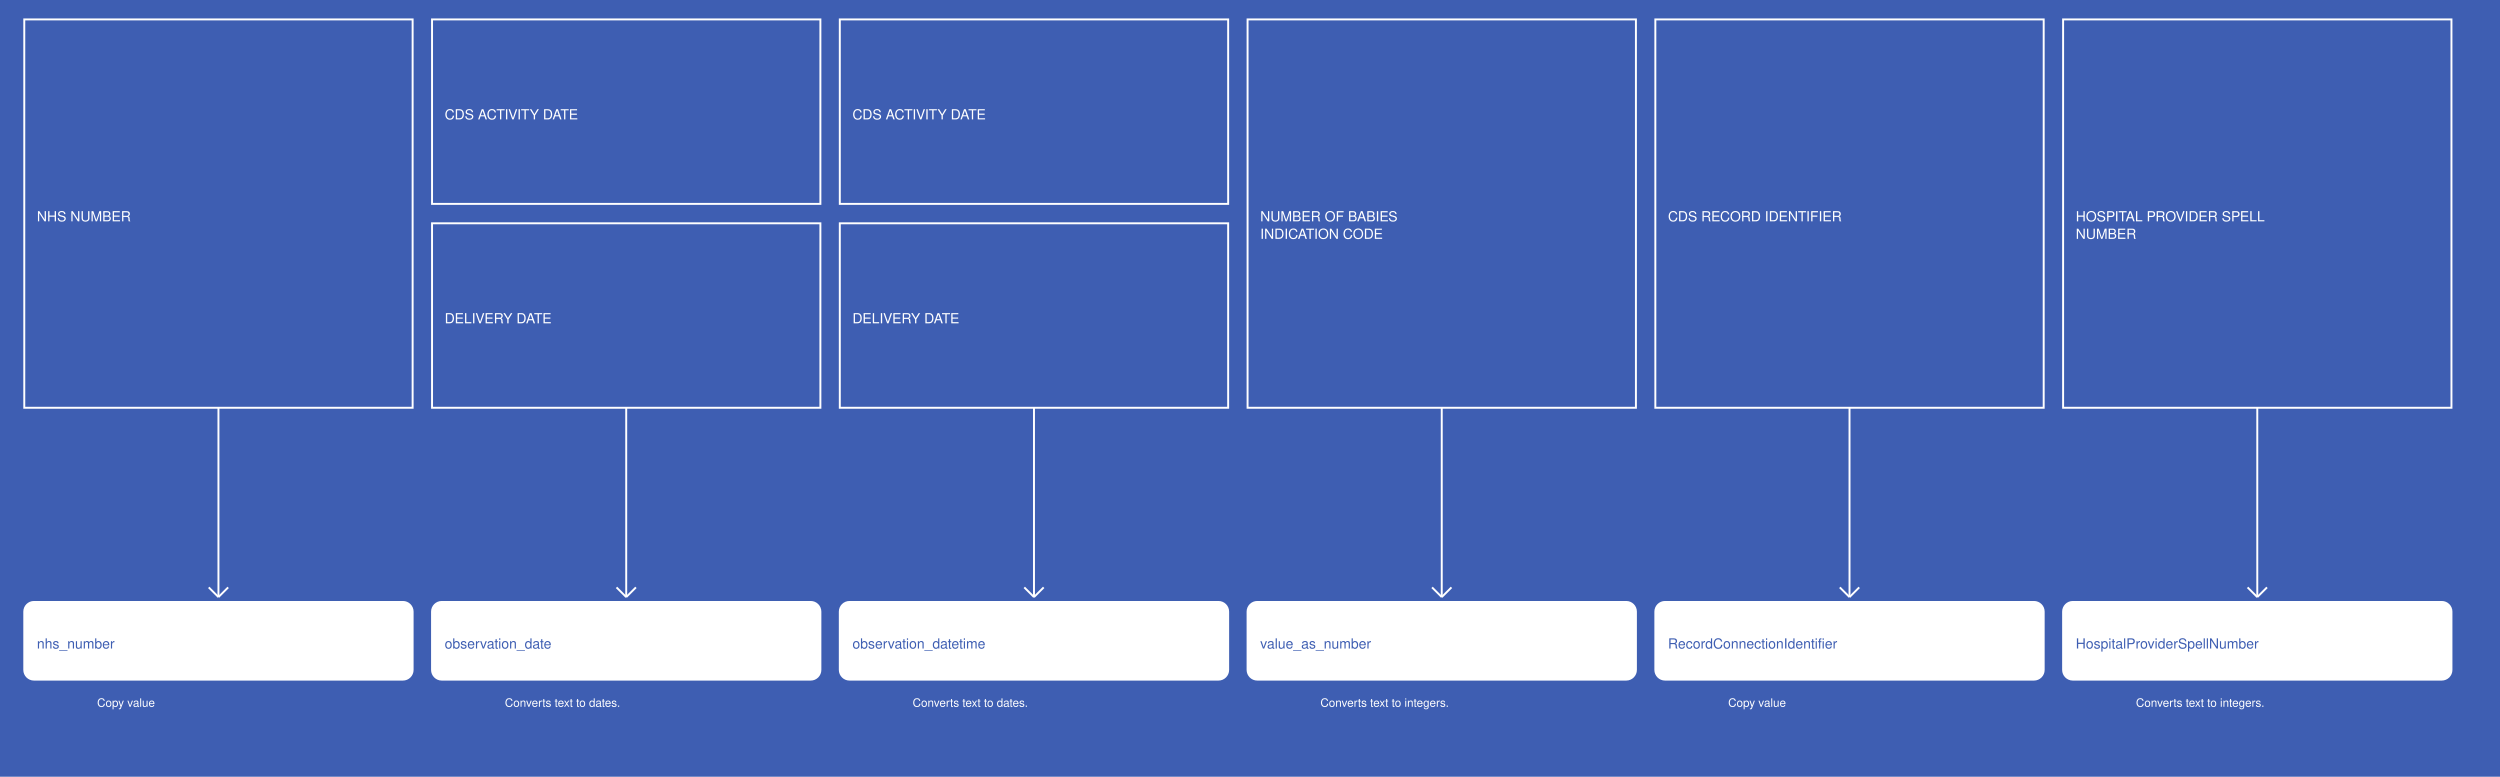
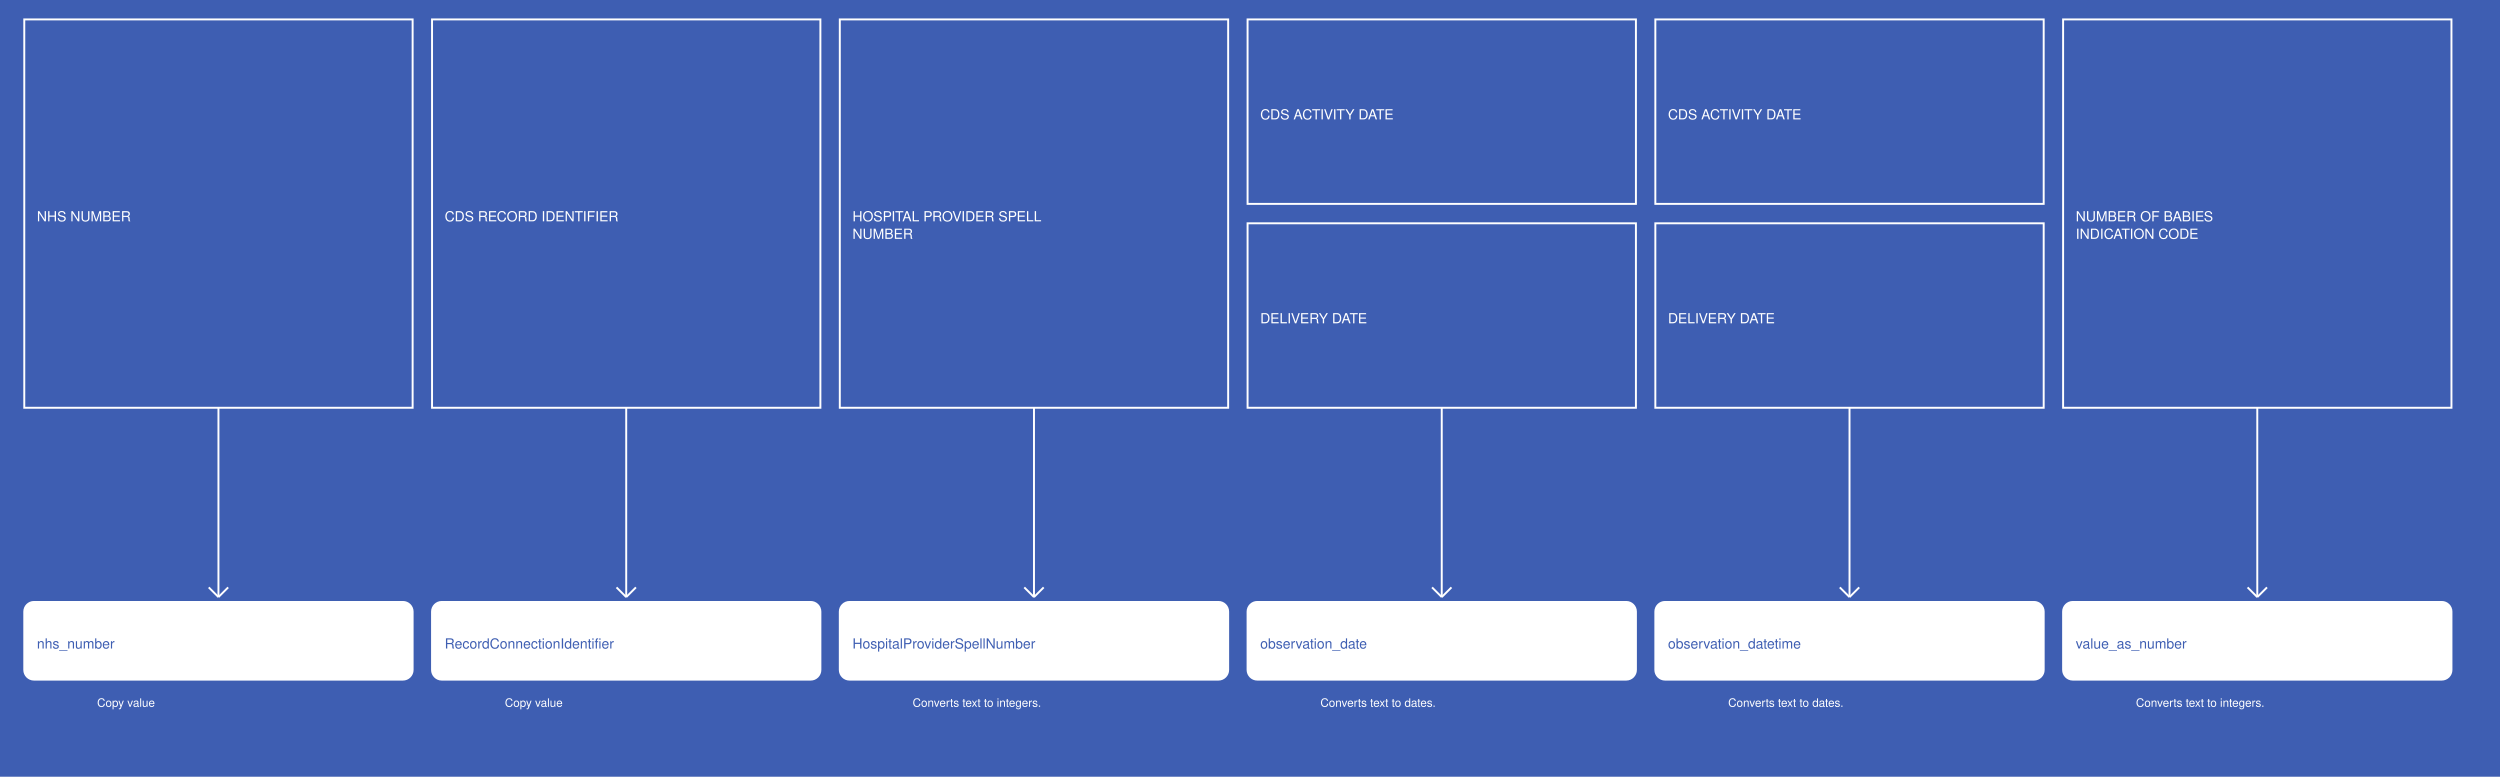
<svg xmlns="http://www.w3.org/2000/svg" width="2575" height="800">
  <rect width="100%" height="100%" fill="#3E5EB2" />
  <g>
    <rect x="25" y="20" width="400" height="400" fill="#3E5EB2" stroke="white" stroke-width="2" />
    <text x="38" y="228" fill="white" font-family="Helvetica" font-size="1.2em" text-anchor="start">NHS NUMBER</text>
  </g>
  <g>
    <line x1="225" y1="420" x2="225" y2="615" stroke="white" stroke-width="2" />
    <line x1="215" y1="605" x2="225" y2="615" stroke="white" stroke-width="2" />
    <line x1="235" y1="605" x2="225" y2="615" stroke="white" stroke-width="2" />
    <text x="100" y="728" fill="white" font-size="1em" font-family="Helvetica">Copy value</text>
  </g>
  <g>
    <rect x="25" y="620" width="400" height="80" fill="white" stroke="white" stroke-width="2" rx="10" />
    <text x="38" y="668" fill="#3E5EB2" font-family="Helvetica" font-size="1.2em" text-anchor="start">nhs_number</text>
  </g>
  <g>
-     <rect x="445" y="20" width="400" height="190" fill="#3E5EB2" stroke="white" stroke-width="2" />
-     <text x="458" y="123" fill="white" font-family="Helvetica" font-size="1.2em" text-anchor="start">CDS ACTIVITY DATE</text>
-   </g>
-   <g>
-     <rect x="445" y="230" width="400" height="190" fill="#3E5EB2" stroke="white" stroke-width="2" />
-     <text x="458" y="333" fill="white" font-family="Helvetica" font-size="1.2em" text-anchor="start">DELIVERY DATE</text>
+     <rect x="445" y="20" width="400" height="400" fill="#3E5EB2" stroke="white" stroke-width="2" />
+     <text x="458" y="228" fill="white" font-family="Helvetica" font-size="1.2em" text-anchor="start">CDS RECORD IDENTIFIER</text>
  </g>
  <g>
    <line x1="645" y1="420" x2="645" y2="615" stroke="white" stroke-width="2" />
    <line x1="635" y1="605" x2="645" y2="615" stroke="white" stroke-width="2" />
    <line x1="655" y1="605" x2="645" y2="615" stroke="white" stroke-width="2" />
-     <text x="520" y="728" fill="white" font-size="1em" font-family="Helvetica">Converts text to dates.</text>
+     <text x="520" y="728" fill="white" font-size="1em" font-family="Helvetica">Copy value</text>
  </g>
  <g>
    <rect x="445" y="620" width="400" height="80" fill="white" stroke="white" stroke-width="2" rx="10" />
-     <text x="458" y="668" fill="#3E5EB2" font-family="Helvetica" font-size="1.2em" text-anchor="start">observation_date</text>
+     <text x="458" y="668" fill="#3E5EB2" font-family="Helvetica" font-size="1.2em" text-anchor="start">RecordConnectionIdentifier</text>
  </g>
  <g>
-     <rect x="865" y="20" width="400" height="190" fill="#3E5EB2" stroke="white" stroke-width="2" />
-     <text x="878" y="123" fill="white" font-family="Helvetica" font-size="1.2em" text-anchor="start">CDS ACTIVITY DATE</text>
-   </g>
-   <g>
-     <rect x="865" y="230" width="400" height="190" fill="#3E5EB2" stroke="white" stroke-width="2" />
-     <text x="878" y="333" fill="white" font-family="Helvetica" font-size="1.2em" text-anchor="start">DELIVERY DATE</text>
+     <rect x="865" y="20" width="400" height="400" fill="#3E5EB2" stroke="white" stroke-width="2" />
+     <text x="878" y="228" fill="white" font-family="Helvetica" font-size="1.2em" text-anchor="start">HOSPITAL PROVIDER SPELL</text>
+     <text x="878" y="246" fill="white" font-family="Helvetica" font-size="1.2em" text-anchor="start">NUMBER</text>
  </g>
  <g>
    <line x1="1065" y1="420" x2="1065" y2="615" stroke="white" stroke-width="2" />
    <line x1="1055" y1="605" x2="1065" y2="615" stroke="white" stroke-width="2" />
    <line x1="1075" y1="605" x2="1065" y2="615" stroke="white" stroke-width="2" />
-     <text x="940" y="728" fill="white" font-size="1em" font-family="Helvetica">Converts text to dates.</text>
+     <text x="940" y="728" fill="white" font-size="1em" font-family="Helvetica">Converts text to integers.</text>
  </g>
  <g>
    <rect x="865" y="620" width="400" height="80" fill="white" stroke="white" stroke-width="2" rx="10" />
-     <text x="878" y="668" fill="#3E5EB2" font-family="Helvetica" font-size="1.2em" text-anchor="start">observation_datetime</text>
+     <text x="878" y="668" fill="#3E5EB2" font-family="Helvetica" font-size="1.2em" text-anchor="start">HospitalProviderSpellNumber</text>
  </g>
  <g>
-     <rect x="1285" y="20" width="400" height="400" fill="#3E5EB2" stroke="white" stroke-width="2" />
-     <text x="1298" y="228" fill="white" font-family="Helvetica" font-size="1.2em" text-anchor="start">NUMBER OF BABIES</text>
-     <text x="1298" y="246" fill="white" font-family="Helvetica" font-size="1.2em" text-anchor="start">INDICATION CODE</text>
+     <rect x="1285" y="20" width="400" height="190" fill="#3E5EB2" stroke="white" stroke-width="2" />
+     <text x="1298" y="123" fill="white" font-family="Helvetica" font-size="1.2em" text-anchor="start">CDS ACTIVITY DATE</text>
+   </g>
+   <g>
+     <rect x="1285" y="230" width="400" height="190" fill="#3E5EB2" stroke="white" stroke-width="2" />
+     <text x="1298" y="333" fill="white" font-family="Helvetica" font-size="1.2em" text-anchor="start">DELIVERY DATE</text>
  </g>
  <g>
    <line x1="1485" y1="420" x2="1485" y2="615" stroke="white" stroke-width="2" />
    <line x1="1475" y1="605" x2="1485" y2="615" stroke="white" stroke-width="2" />
    <line x1="1495" y1="605" x2="1485" y2="615" stroke="white" stroke-width="2" />
-     <text x="1360" y="728" fill="white" font-size="1em" font-family="Helvetica">Converts text to integers.</text>
+     <text x="1360" y="728" fill="white" font-size="1em" font-family="Helvetica">Converts text to dates.</text>
  </g>
  <g>
    <rect x="1285" y="620" width="400" height="80" fill="white" stroke="white" stroke-width="2" rx="10" />
-     <text x="1298" y="668" fill="#3E5EB2" font-family="Helvetica" font-size="1.2em" text-anchor="start">value_as_number</text>
+     <text x="1298" y="668" fill="#3E5EB2" font-family="Helvetica" font-size="1.2em" text-anchor="start">observation_date</text>
  </g>
  <g>
-     <rect x="1705" y="20" width="400" height="400" fill="#3E5EB2" stroke="white" stroke-width="2" />
-     <text x="1718" y="228" fill="white" font-family="Helvetica" font-size="1.2em" text-anchor="start">CDS RECORD IDENTIFIER</text>
+     <rect x="1705" y="20" width="400" height="190" fill="#3E5EB2" stroke="white" stroke-width="2" />
+     <text x="1718" y="123" fill="white" font-family="Helvetica" font-size="1.2em" text-anchor="start">CDS ACTIVITY DATE</text>
+   </g>
+   <g>
+     <rect x="1705" y="230" width="400" height="190" fill="#3E5EB2" stroke="white" stroke-width="2" />
+     <text x="1718" y="333" fill="white" font-family="Helvetica" font-size="1.2em" text-anchor="start">DELIVERY DATE</text>
  </g>
  <g>
    <line x1="1905" y1="420" x2="1905" y2="615" stroke="white" stroke-width="2" />
    <line x1="1895" y1="605" x2="1905" y2="615" stroke="white" stroke-width="2" />
    <line x1="1915" y1="605" x2="1905" y2="615" stroke="white" stroke-width="2" />
-     <text x="1780" y="728" fill="white" font-size="1em" font-family="Helvetica">Copy value</text>
+     <text x="1780" y="728" fill="white" font-size="1em" font-family="Helvetica">Converts text to dates.</text>
  </g>
  <g>
    <rect x="1705" y="620" width="400" height="80" fill="white" stroke="white" stroke-width="2" rx="10" />
-     <text x="1718" y="668" fill="#3E5EB2" font-family="Helvetica" font-size="1.2em" text-anchor="start">RecordConnectionIdentifier</text>
+     <text x="1718" y="668" fill="#3E5EB2" font-family="Helvetica" font-size="1.2em" text-anchor="start">observation_datetime</text>
  </g>
  <g>
    <rect x="2125" y="20" width="400" height="400" fill="#3E5EB2" stroke="white" stroke-width="2" />
-     <text x="2138" y="228" fill="white" font-family="Helvetica" font-size="1.2em" text-anchor="start">HOSPITAL PROVIDER SPELL</text>
-     <text x="2138" y="246" fill="white" font-family="Helvetica" font-size="1.2em" text-anchor="start">NUMBER</text>
+     <text x="2138" y="228" fill="white" font-family="Helvetica" font-size="1.2em" text-anchor="start">NUMBER OF BABIES</text>
+     <text x="2138" y="246" fill="white" font-family="Helvetica" font-size="1.2em" text-anchor="start">INDICATION CODE</text>
  </g>
  <g>
    <line x1="2325" y1="420" x2="2325" y2="615" stroke="white" stroke-width="2" />
    <line x1="2315" y1="605" x2="2325" y2="615" stroke="white" stroke-width="2" />
    <line x1="2335" y1="605" x2="2325" y2="615" stroke="white" stroke-width="2" />
    <text x="2200" y="728" fill="white" font-size="1em" font-family="Helvetica">Converts text to integers.</text>
  </g>
  <g>
    <rect x="2125" y="620" width="400" height="80" fill="white" stroke="white" stroke-width="2" rx="10" />
-     <text x="2138" y="668" fill="#3E5EB2" font-family="Helvetica" font-size="1.2em" text-anchor="start">HospitalProviderSpellNumber</text>
+     <text x="2138" y="668" fill="#3E5EB2" font-family="Helvetica" font-size="1.2em" text-anchor="start">value_as_number</text>
  </g>
</svg>
